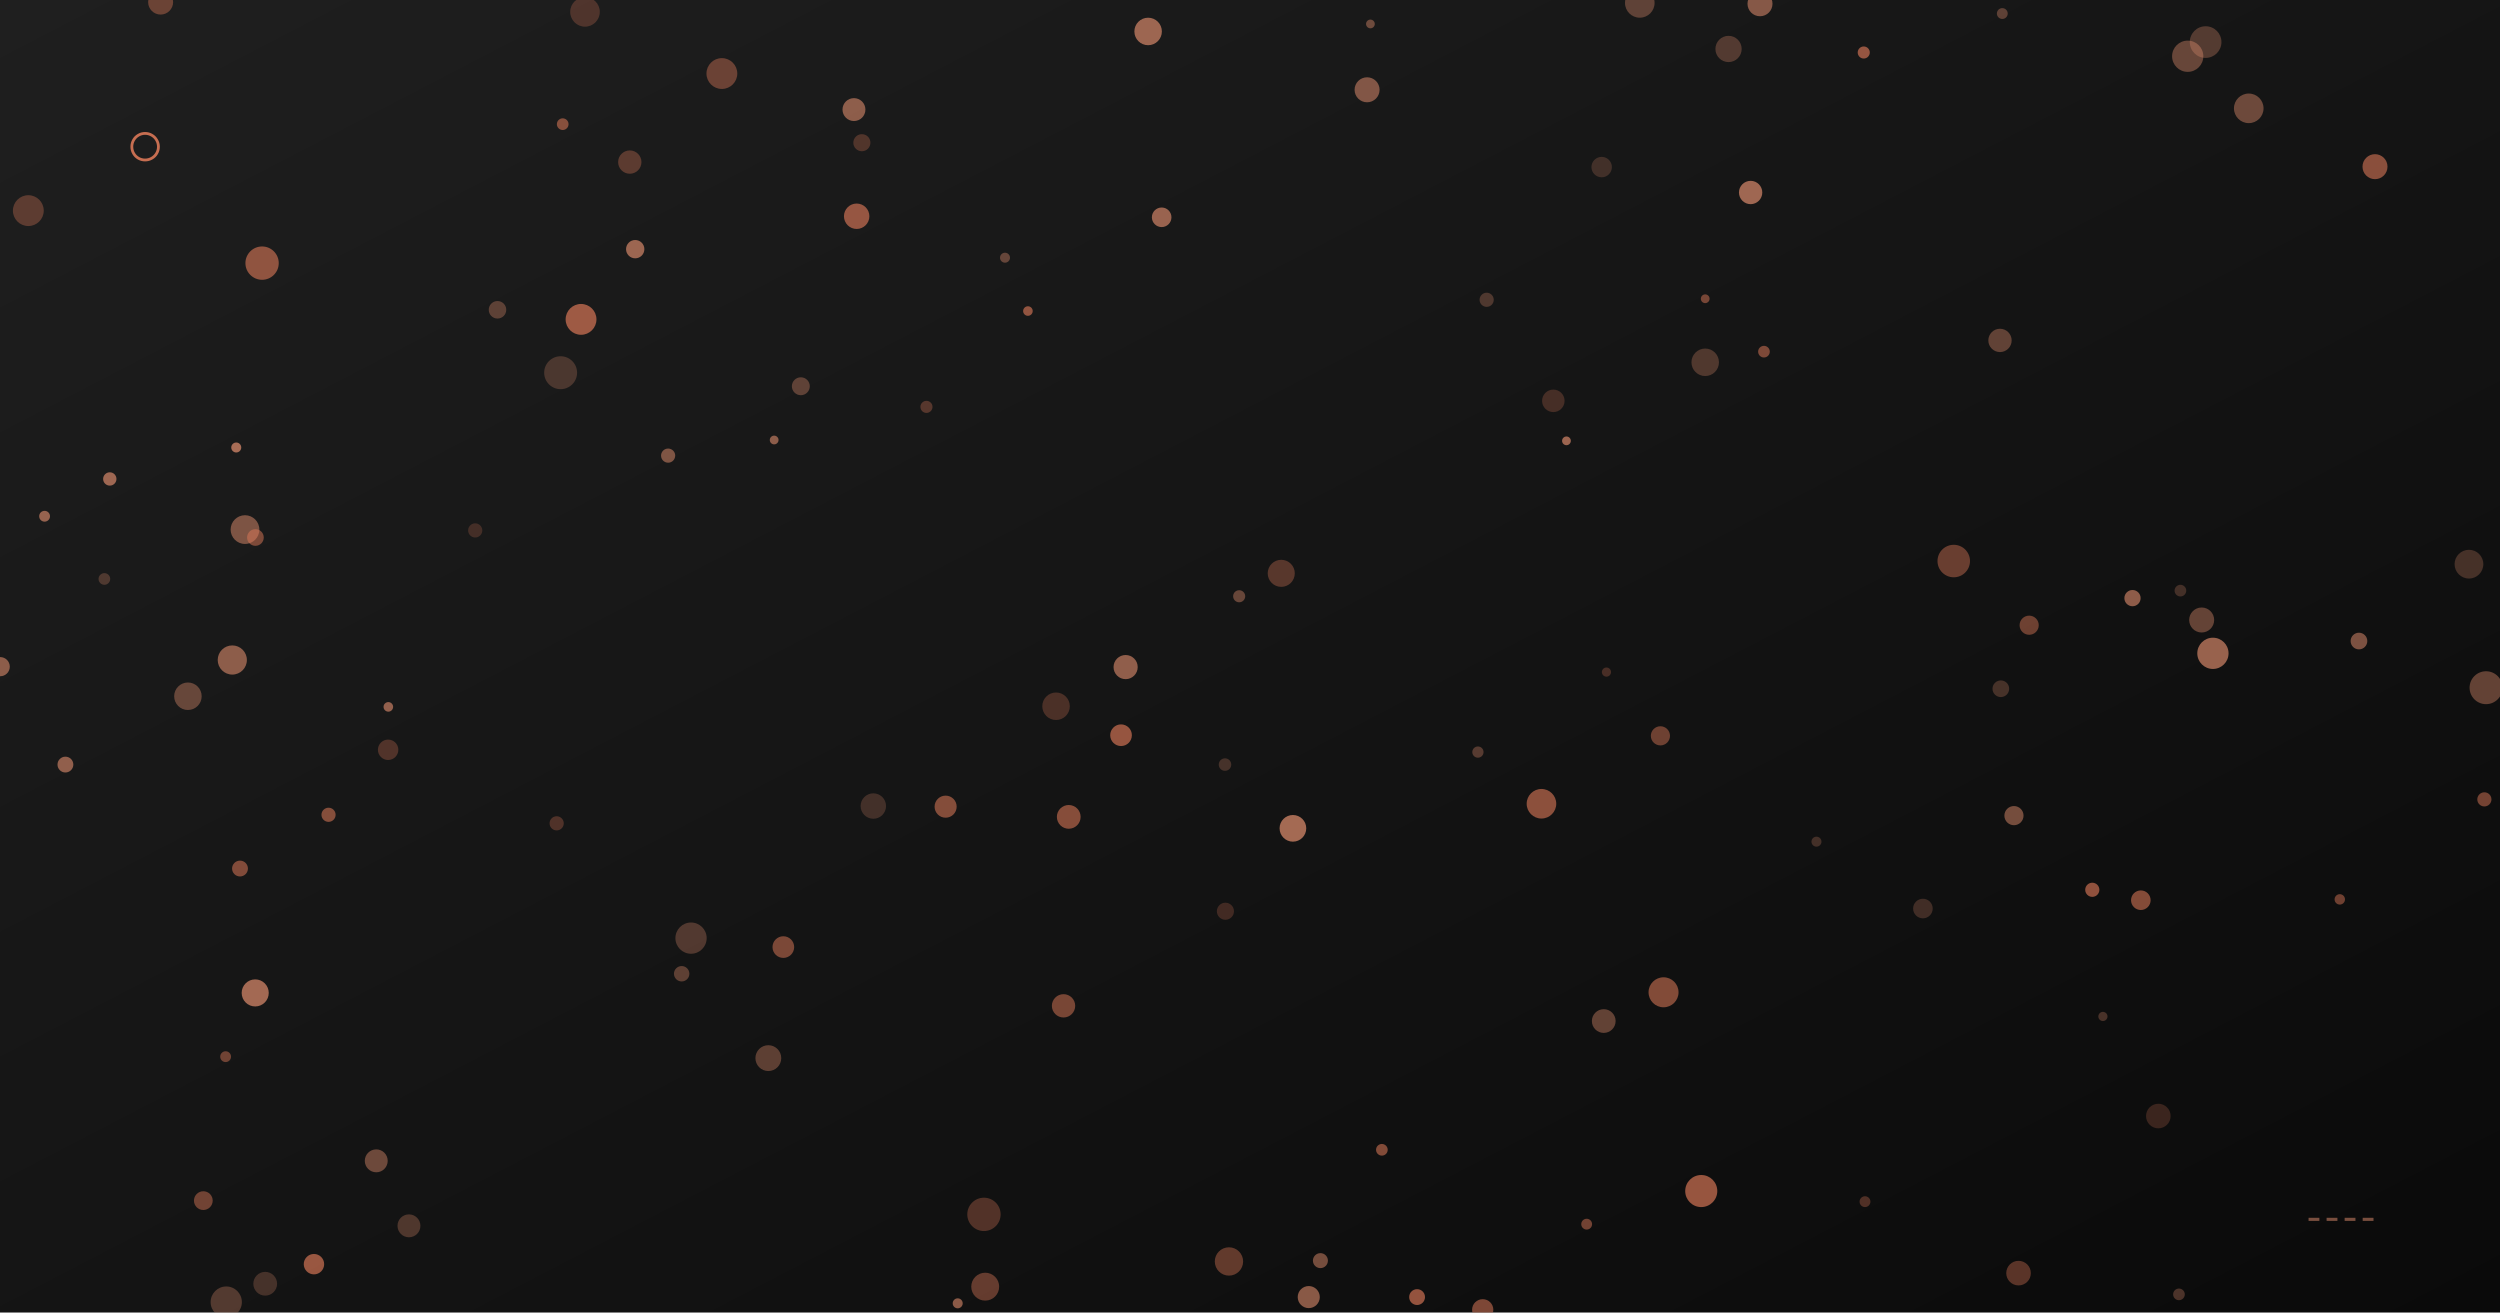
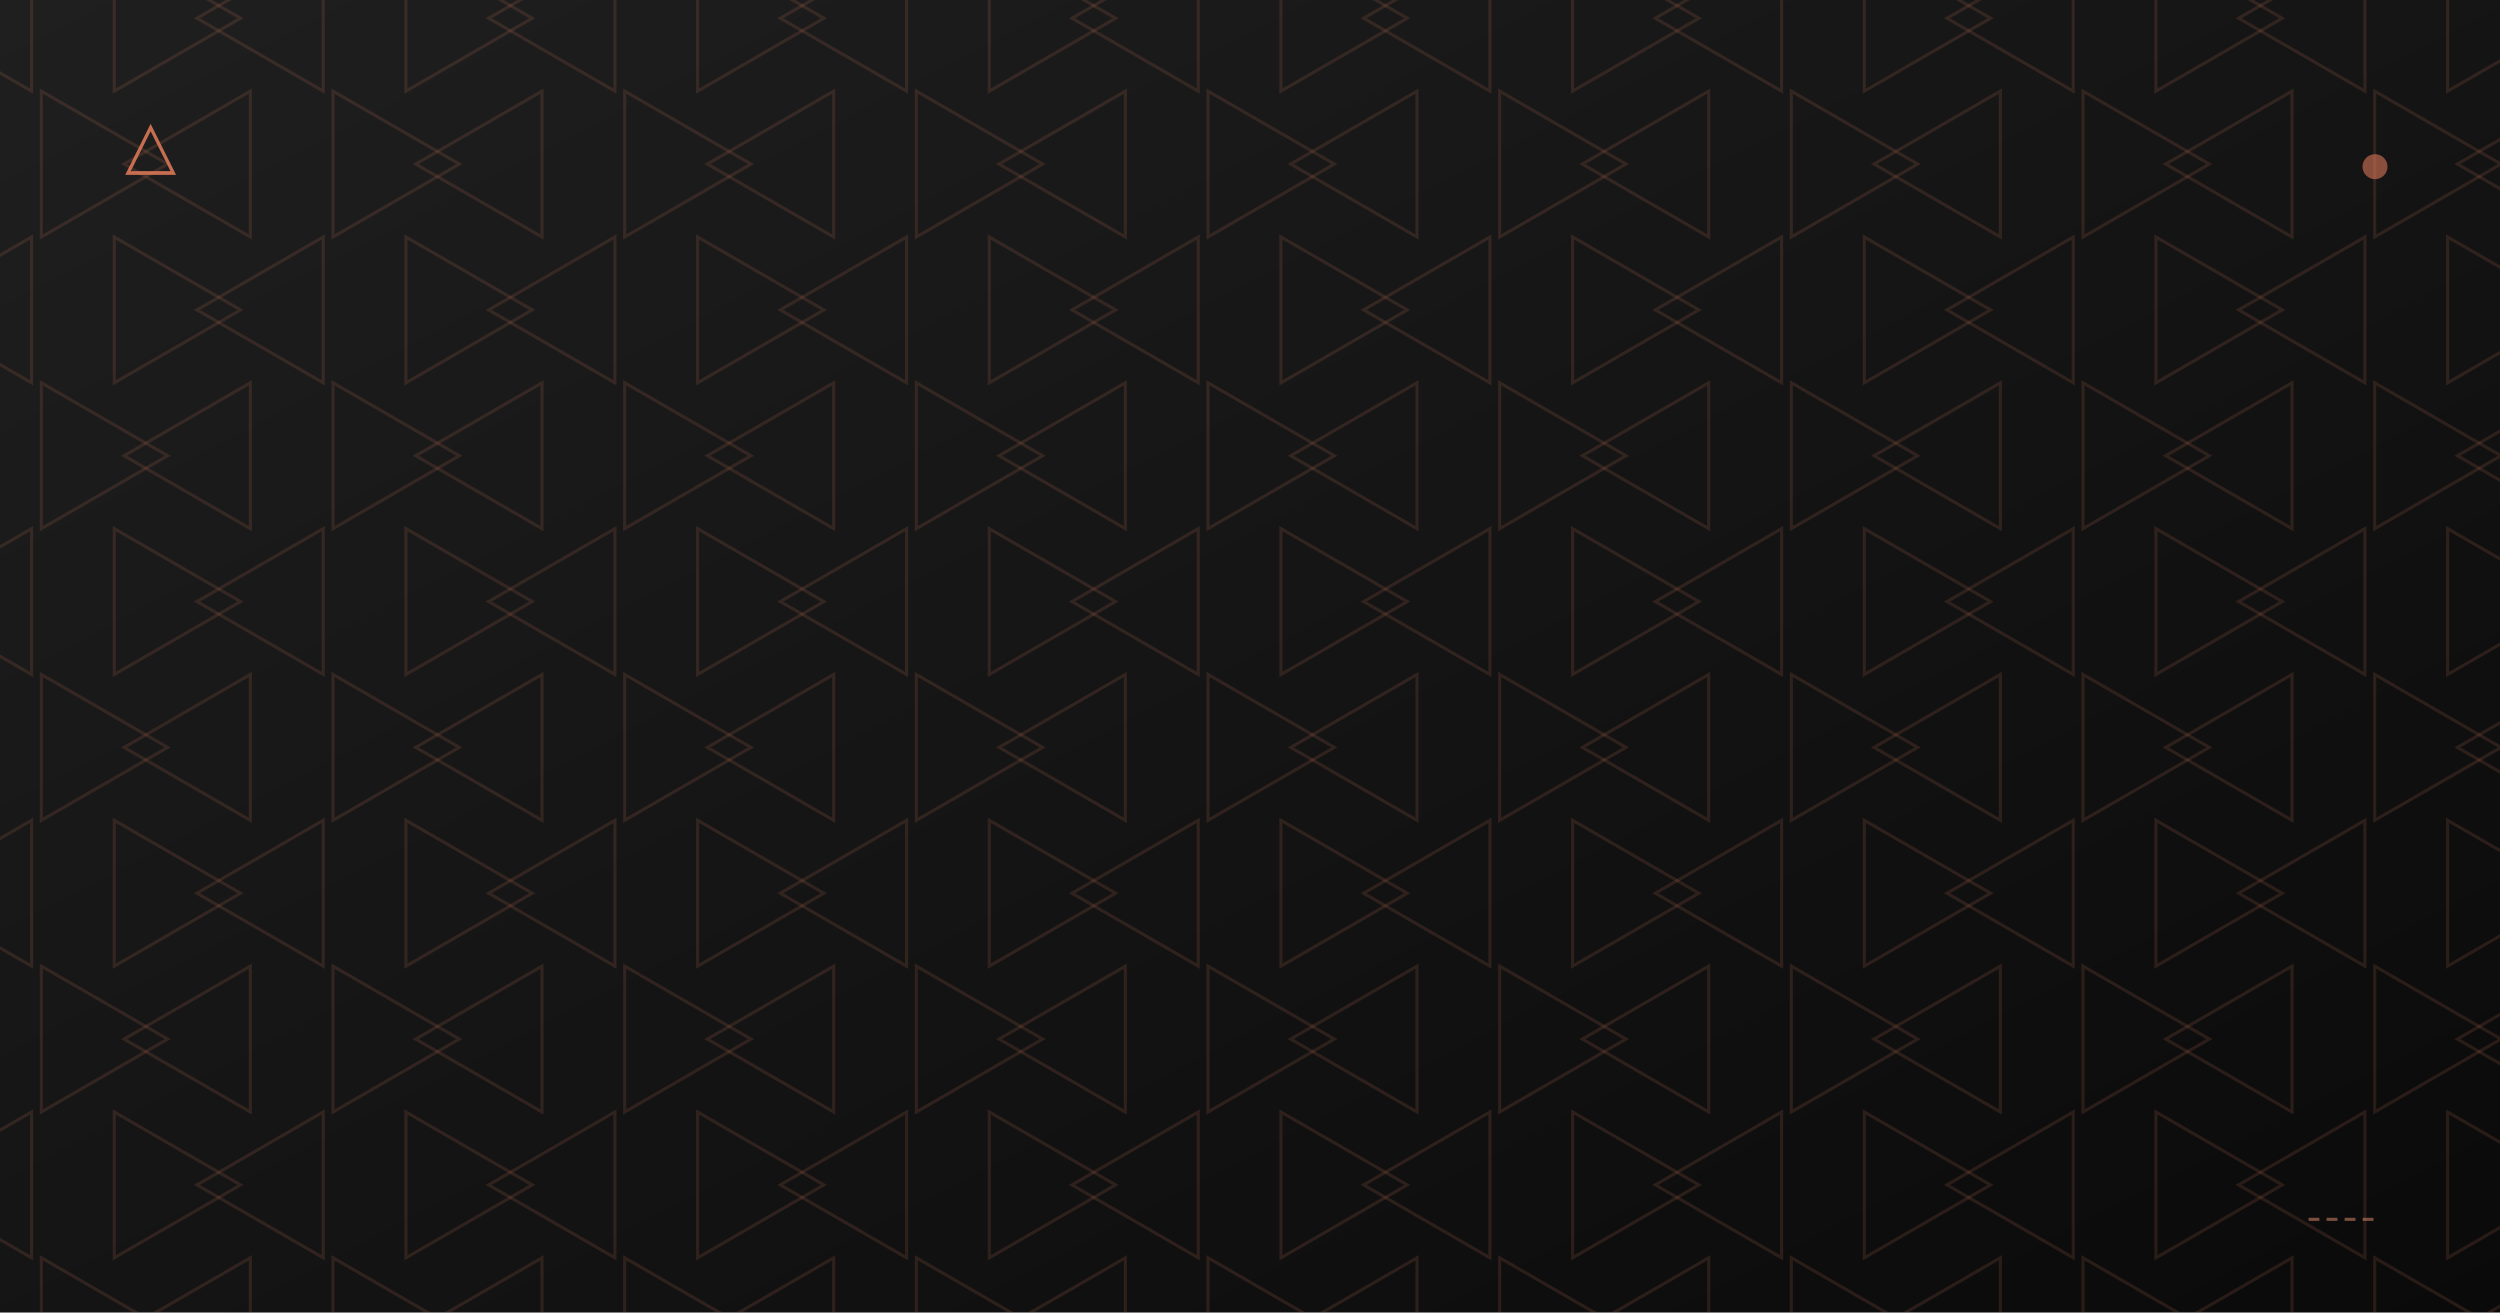
<svg xmlns="http://www.w3.org/2000/svg" viewBox="0 0 1200 630" width="1200" height="630" preserveAspectRatio="xMidYMid slice">
  <defs>
    <linearGradient id="bg-amber-6745249" x1="0%" y1="0%" x2="100%" y2="100%">
      <stop offset="0%" stop-color="#1F1F1F" />
      <stop offset="100%" stop-color="#0A0A0A" />
    </linearGradient>
  </defs>
  <rect width="1200" height="630" fill="url(#bg-amber-6745249)" />
-   <circle cx="1062.2" cy="313.6" r="7.5" fill="#E89271" opacity="0.63" />
-   <circle cx="506.9" cy="339.0" r="6.6" fill="#D97757" opacity="0.28" />
-   <circle cx="270.1" cy="59.6" r="2.8" fill="#D97757" opacity="0.57" />
-   <circle cx="125.8" cy="126.3" r="8.0" fill="#D97757" opacity="0.61" />
-   <circle cx="1185.1" cy="270.8" r="6.9" fill="#E89271" opacity="0.25" />
-   <circle cx="588.2" cy="437.4" r="4.1" fill="#D97757" opacity="0.24" />
-   <circle cx="304.9" cy="119.6" r="4.4" fill="#E89271" opacity="0.63" />
-   <circle cx="1050.1" cy="27.0" r="7.5" fill="#E89271" opacity="0.39" />
-   <circle cx="656.2" cy="43.1" r="6.0" fill="#E89271" opacity="0.51" />
-   <circle cx="1004.3" cy="427.1" r="3.4" fill="#D97757" opacity="0.64" />
-   <circle cx="1056.8" cy="297.6" r="6.0" fill="#E89271" opacity="0.39" />
-   <circle cx="302.3" cy="77.8" r="5.6" fill="#D97757" opacity="0.34" />
-   <circle cx="376.0" cy="454.6" r="5.2" fill="#D97757" opacity="0.52" />
-   <circle cx="768.8" cy="80.2" r="4.9" fill="#E89271" opacity="0.21" />
-   <circle cx="1123.1" cy="431.7" r="2.5" fill="#D97757" opacity="0.48" />
-   <circle cx="895.2" cy="576.8" r="2.6" fill="#D97757" opacity="0.33" />
-   <circle cx="633.8" cy="605.1" r="3.6" fill="#E89271" opacity="0.47" />
-   <circle cx="589.9" cy="605.5" r="6.8" fill="#D97757" opacity="0.41" />
-   <circle cx="97.6" cy="576.3" r="4.5" fill="#D97757" opacity="0.47" />
-   <circle cx="459.7" cy="625.6" r="2.4" fill="#E89271" opacity="0.57" />
-   <circle cx="150.7" cy="606.8" r="4.9" fill="#D97757" opacity="0.67" />
-   <circle cx="960.4" cy="330.6" r="4.0" fill="#E89271" opacity="0.25" />
-   <circle cx="1027.6" cy="432.1" r="4.7" fill="#D97757" opacity="0.58" />
-   <circle cx="968.9" cy="611.1" r="5.9" fill="#D97757" opacity="0.38" />
-   <circle cx="588.0" cy="367.0" r="3.0" fill="#E89271" opacity="0.24" />
-   <circle cx="1058.7" cy="20.2" r="7.6" fill="#E89271" opacity="0.30" />
-   <circle cx="798.5" cy="476.3" r="7.2" fill="#D97757" opacity="0.57" />
-   <circle cx="797.0" cy="353.2" r="4.6" fill="#D97757" opacity="0.46" />
-   <circle cx="117.6" cy="254.2" r="6.9" fill="#E89271" opacity="0.48" />
-   <circle cx="280.8" cy="5.7" r="7.1" fill="#D97757" opacity="0.27" />
-   <circle cx="787.1" cy="1.4" r="7.1" fill="#E89271" opacity="0.34" />
-   <circle cx="1079.4" cy="52.0" r="7.1" fill="#E89271" opacity="0.42" />
-   <circle cx="745.6" cy="192.4" r="5.4" fill="#D97757" opacity="0.25" />
-   <circle cx="923.0" cy="436.1" r="4.7" fill="#E89271" opacity="0.23" />
-   <circle cx="829.7" cy="23.5" r="6.3" fill="#E89271" opacity="0.29" />
-   <circle cx="1045.9" cy="621.3" r="2.8" fill="#E89271" opacity="0.29" />
-   <circle cx="384.4" cy="185.4" r="4.3" fill="#E89271" opacity="0.34" />
-   <circle cx="31.4" cy="367.0" r="3.8" fill="#E89271" opacity="0.58" />
-   <circle cx="1046.6" cy="283.5" r="2.8" fill="#E89271" opacity="0.24" />
-   <circle cx="493.4" cy="149.3" r="2.3" fill="#D97757" opacity="0.63" />
-   <circle cx="966.7" cy="391.5" r="4.6" fill="#E89271" opacity="0.47" />
-   <circle cx="739.9" cy="385.8" r="7.1" fill="#D97757" opacity="0.61" />
-   <circle cx="368.8" cy="507.9" r="6.2" fill="#E89271" opacity="0.35" />
-   <circle cx="267.2" cy="395.2" r="3.4" fill="#D97757" opacity="0.30" />
-   <circle cx="594.8" cy="286.2" r="2.9" fill="#E89271" opacity="0.39" />
-   <circle cx="513.0" cy="392.1" r="5.7" fill="#D97757" opacity="0.58" />
-   <circle cx="108.3" cy="507.2" r="2.6" fill="#D97757" opacity="0.46" />
-   <circle cx="320.7" cy="218.7" r="3.4" fill="#E89271" opacity="0.49" />
-   <circle cx="419.2" cy="386.9" r="6.1" fill="#E89271" opacity="0.22" />
-   <circle cx="413.7" cy="68.5" r="4.1" fill="#D97757" opacity="0.29" />
-   <circle cx="818.5" cy="143.4" r="2.1" fill="#D97757" opacity="0.50" />
-   <circle cx="21.4" cy="247.8" r="2.6" fill="#E89271" opacity="0.60" />
-   <circle cx="840.3" cy="92.4" r="5.6" fill="#E89271" opacity="0.65" />
-   <circle cx="615.0" cy="275.2" r="6.5" fill="#D97757" opacity="0.34" />
-   <circle cx="186.3" cy="359.9" r="4.9" fill="#D97757" opacity="0.30" />
-   <circle cx="871.9" cy="404.0" r="2.4" fill="#E89271" opacity="0.24" />
-   <circle cx="327.2" cy="467.4" r="3.7" fill="#E89271" opacity="0.35" />
-   <circle cx="472.9" cy="617.6" r="6.7" fill="#D97757" opacity="0.42" />
-   <circle cx="0.1" cy="320.0" r="4.6" fill="#E89271" opacity="0.56" />
-   <circle cx="115.2" cy="416.9" r="3.8" fill="#D97757" opacity="0.55" />
-   <circle cx="846.7" cy="168.8" r="2.8" fill="#D97757" opacity="0.53" />
-   <circle cx="180.6" cy="557.2" r="5.5" fill="#E89271" opacity="0.42" />
-   <circle cx="538.1" cy="352.9" r="5.2" fill="#D97757" opacity="0.66" />
-   <circle cx="1192.5" cy="383.7" r="3.4" fill="#D97757" opacity="0.50" />
-   <circle cx="196.3" cy="588.4" r="5.5" fill="#E89271" opacity="0.28" />
-   <circle cx="122.6" cy="258.0" r="4.0" fill="#D97757" opacity="0.52" />
-   <circle cx="620.6" cy="397.6" r="6.4" fill="#E89271" opacity="0.68" />
-   <circle cx="122.5" cy="476.6" r="6.5" fill="#E89271" opacity="0.67" />
-   <circle cx="1036.0" cy="535.7" r="5.9" fill="#D97757" opacity="0.23" />
-   <circle cx="346.5" cy="35.3" r="7.4" fill="#D97757" opacity="0.42" />
-   <circle cx="269.1" cy="178.9" r="7.9" fill="#E89271" opacity="0.24" />
-   <circle cx="771.1" cy="322.6" r="2.2" fill="#D97757" opacity="0.27" />
-   <circle cx="711.7" cy="628.7" r="5.1" fill="#D97757" opacity="0.55" />
-   <circle cx="472.3" cy="582.9" r="8.0" fill="#D97757" opacity="0.33" />
-   <circle cx="816.6" cy="571.7" r="7.7" fill="#D97757" opacity="0.67" />
-   <circle cx="680.2" cy="622.6" r="3.8" fill="#D97757" opacity="0.66" />
-   <circle cx="663.3" cy="551.9" r="2.8" fill="#D97757" opacity="0.57" />
-   <circle cx="657.8" cy="11.5" r="2.1" fill="#E89271" opacity="0.41" />
-   <circle cx="13.6" cy="101.1" r="7.4" fill="#D97757" opacity="0.34" />
-   <circle cx="1023.6" cy="287.1" r="3.9" fill="#E89271" opacity="0.58" />
-   <circle cx="113.4" cy="214.8" r="2.4" fill="#E89271" opacity="0.69" />
-   <circle cx="937.8" cy="269.3" r="7.8" fill="#D97757" opacity="0.44" />
-   <circle cx="371.6" cy="211.2" r="2.1" fill="#E89271" opacity="0.56" />
-   <circle cx="960.0" cy="163.4" r="5.6" fill="#E89271" opacity="0.36" />
-   <circle cx="228.1" cy="254.6" r="3.4" fill="#D97757" opacity="0.23" />
-   <circle cx="157.7" cy="391.1" r="3.4" fill="#D97757" opacity="0.57" />
-   <circle cx="90.2" cy="334.2" r="6.6" fill="#E89271" opacity="0.38" />
-   <circle cx="551.1" cy="15.1" r="6.6" fill="#E89271" opacity="0.64" />
-   <circle cx="844.8" cy="1.8" r="6.0" fill="#E89271" opacity="0.53" />
-   <circle cx="818.5" cy="173.9" r="6.6" fill="#E89271" opacity="0.28" />
-   <circle cx="1009.4" cy="487.9" r="2.2" fill="#E89271" opacity="0.27" />
-   <circle cx="713.6" cy="143.9" r="3.4" fill="#E89271" opacity="0.27" />
-   <circle cx="961.1" cy="6.5" r="2.6" fill="#E89271" opacity="0.34" />
-   <circle cx="52.7" cy="229.9" r="3.2" fill="#E89271" opacity="0.64" />
-   <circle cx="1132.3" cy="307.7" r="4.0" fill="#E89271" opacity="0.50" />
-   <circle cx="974.0" cy="300.1" r="4.6" fill="#D97757" opacity="0.46" />
-   <circle cx="77.1" cy="1.0" r="6.0" fill="#D97757" opacity="0.41" />
-   <circle cx="50.1" cy="277.9" r="2.8" fill="#E89271" opacity="0.26" />
-   <circle cx="761.6" cy="587.6" r="2.6" fill="#D97757" opacity="0.49" />
-   <circle cx="894.6" cy="25.2" r="2.9" fill="#D97757" opacity="0.65" />
-   <circle cx="186.4" cy="339.3" r="2.3" fill="#E89271" opacity="0.59" />
-   <circle cx="751.9" cy="211.6" r="2.1" fill="#E89271" opacity="0.64" />
-   <circle cx="1193.3" cy="330.1" r="7.9" fill="#E89271" opacity="0.39" />
-   <circle cx="540.3" cy="320.2" r="5.8" fill="#E89271" opacity="0.58" />
-   <circle cx="108.6" cy="625.0" r="7.5" fill="#E89271" opacity="0.30" />
-   <circle cx="331.7" cy="450.3" r="7.5" fill="#E89271" opacity="0.29" />
-   <circle cx="411.2" cy="103.8" r="6.1" fill="#D97757" opacity="0.65" />
-   <circle cx="453.9" cy="387.2" r="5.3" fill="#D97757" opacity="0.57" />
-   <circle cx="557.6" cy="104.3" r="4.7" fill="#E89271" opacity="0.62" />
-   <circle cx="482.4" cy="123.7" r="2.4" fill="#E89271" opacity="0.37" />
-   <circle cx="127.3" cy="616.2" r="5.7" fill="#E89271" opacity="0.24" />
-   <circle cx="709.4" cy="361.0" r="2.7" fill="#E89271" opacity="0.32" />
-   <circle cx="238.8" cy="148.7" r="4.2" fill="#E89271" opacity="0.33" />
-   <circle cx="628.2" cy="622.6" r="5.3" fill="#E89271" opacity="0.56" />
-   <circle cx="409.9" cy="52.6" r="5.5" fill="#E89271" opacity="0.56" />
-   <circle cx="111.5" cy="316.8" r="7.0" fill="#E89271" opacity="0.56" />
-   <circle cx="769.8" cy="490.1" r="5.7" fill="#E89271" opacity="0.38" />
-   <circle cx="278.9" cy="153.3" r="7.4" fill="#D97757" opacity="0.69" />
-   <circle cx="444.7" cy="195.3" r="2.9" fill="#D97757" opacity="0.33" />
-   <circle cx="510.5" cy="482.8" r="5.6" fill="#D97757" opacity="0.51" />
-   <text x="60" y="80" font-family="Georgia, 'Times New Roman', serif" font-size="32" fill="#D97757" opacity="0.9">○</text>
+   <polygon points="-70,-30.31 -105,30.31 -35,30.31" fill="none" stroke="#D97757" stroke-width="1.5" opacity="0.15" transform="rotate(-30 -70 0)" />
+   <polygon points="0,-30.31 -35,30.31 35,30.31" fill="none" stroke="#D97757" stroke-width="1.5" opacity="0.15" transform="rotate(30 0 0)" />
+   <polygon points="70,-30.31 35,30.31 105,30.31" fill="none" stroke="#D97757" stroke-width="1.5" opacity="0.15" transform="rotate(-30 70 0)" />
+   <polygon points="140,-30.31 105,30.31 175,30.31" fill="none" stroke="#D97757" stroke-width="1.5" opacity="0.15" transform="rotate(30 140 0)" />
+   <polygon points="210,-30.31 175,30.31 245,30.31" fill="none" stroke="#D97757" stroke-width="1.5" opacity="0.15" transform="rotate(-30 210 0)" />
+   <polygon points="280,-30.31 245,30.31 315,30.31" fill="none" stroke="#D97757" stroke-width="1.5" opacity="0.15" transform="rotate(30 280 0)" />
+   <polygon points="350,-30.31 315,30.31 385,30.31" fill="none" stroke="#D97757" stroke-width="1.5" opacity="0.15" transform="rotate(-30 350 0)" />
+   <polygon points="420,-30.31 385,30.31 455,30.31" fill="none" stroke="#D97757" stroke-width="1.5" opacity="0.15" transform="rotate(30 420 0)" />
+   <polygon points="490,-30.31 455,30.31 525,30.31" fill="none" stroke="#D97757" stroke-width="1.5" opacity="0.15" transform="rotate(-30 490 0)" />
+   <polygon points="560,-30.31 525,30.31 595,30.31" fill="none" stroke="#D97757" stroke-width="1.5" opacity="0.15" transform="rotate(30 560 0)" />
+   <polygon points="630,-30.31 595,30.31 665,30.31" fill="none" stroke="#D97757" stroke-width="1.5" opacity="0.15" transform="rotate(-30 630 0)" />
+   <polygon points="700,-30.31 665,30.31 735,30.31" fill="none" stroke="#D97757" stroke-width="1.5" opacity="0.15" transform="rotate(30 700 0)" />
+   <polygon points="770,-30.31 735,30.31 805,30.31" fill="none" stroke="#D97757" stroke-width="1.5" opacity="0.15" transform="rotate(-30 770 0)" />
+   <polygon points="840,-30.31 805,30.31 875,30.31" fill="none" stroke="#D97757" stroke-width="1.5" opacity="0.15" transform="rotate(30 840 0)" />
+   <polygon points="910,-30.31 875,30.31 945,30.31" fill="none" stroke="#D97757" stroke-width="1.5" opacity="0.15" transform="rotate(-30 910 0)" />
+   <polygon points="980,-30.31 945,30.31 1015,30.31" fill="none" stroke="#D97757" stroke-width="1.5" opacity="0.15" transform="rotate(30 980 0)" />
+   <polygon points="1050,-30.31 1015,30.31 1085,30.31" fill="none" stroke="#D97757" stroke-width="1.5" opacity="0.15" transform="rotate(-30 1050 0)" />
+   <polygon points="1120,-30.31 1085,30.31 1155,30.31" fill="none" stroke="#D97757" stroke-width="1.5" opacity="0.15" transform="rotate(30 1120 0)" />
+   <polygon points="1190,-30.31 1155,30.31 1225,30.31" fill="none" stroke="#D97757" stroke-width="1.5" opacity="0.15" transform="rotate(-30 1190 0)" />
+   <polygon points="1260,-30.31 1225,30.31 1295,30.31" fill="none" stroke="#D97757" stroke-width="1.5" opacity="0.15" transform="rotate(30 1260 0)" />
+   <polygon points="-35,39.69 -70,100.31 0,100.31" fill="none" stroke="#D97757" stroke-width="1.5" opacity="0.15" transform="rotate(30 -35 70)" />
+   <polygon points="35,39.69 0,100.31 70,100.31" fill="none" stroke="#D97757" stroke-width="1.5" opacity="0.15" transform="rotate(-30 35 70)" />
+   <polygon points="105,39.69 70,100.31 140,100.31" fill="none" stroke="#D97757" stroke-width="1.5" opacity="0.15" transform="rotate(30 105 70)" />
+   <polygon points="175,39.69 140,100.31 210,100.31" fill="none" stroke="#D97757" stroke-width="1.5" opacity="0.15" transform="rotate(-30 175 70)" />
+   <polygon points="245,39.69 210,100.31 280,100.31" fill="none" stroke="#D97757" stroke-width="1.5" opacity="0.15" transform="rotate(30 245 70)" />
+   <polygon points="315,39.69 280,100.31 350,100.31" fill="none" stroke="#D97757" stroke-width="1.5" opacity="0.15" transform="rotate(-30 315 70)" />
+   <polygon points="385,39.69 350,100.31 420,100.31" fill="none" stroke="#D97757" stroke-width="1.5" opacity="0.15" transform="rotate(30 385 70)" />
+   <polygon points="455,39.69 420,100.31 490,100.31" fill="none" stroke="#D97757" stroke-width="1.5" opacity="0.15" transform="rotate(-30 455 70)" />
+   <polygon points="525,39.69 490,100.31 560,100.31" fill="none" stroke="#D97757" stroke-width="1.5" opacity="0.15" transform="rotate(30 525 70)" />
+   <polygon points="595,39.69 560,100.31 630,100.31" fill="none" stroke="#D97757" stroke-width="1.5" opacity="0.15" transform="rotate(-30 595 70)" />
+   <polygon points="665,39.69 630,100.31 700,100.31" fill="none" stroke="#D97757" stroke-width="1.5" opacity="0.15" transform="rotate(30 665 70)" />
+   <polygon points="735,39.69 700,100.31 770,100.31" fill="none" stroke="#D97757" stroke-width="1.5" opacity="0.15" transform="rotate(-30 735 70)" />
+   <polygon points="805,39.69 770,100.31 840,100.31" fill="none" stroke="#D97757" stroke-width="1.5" opacity="0.15" transform="rotate(30 805 70)" />
+   <polygon points="875,39.69 840,100.31 910,100.31" fill="none" stroke="#D97757" stroke-width="1.5" opacity="0.15" transform="rotate(-30 875 70)" />
+   <polygon points="945,39.69 910,100.31 980,100.31" fill="none" stroke="#D97757" stroke-width="1.5" opacity="0.15" transform="rotate(30 945 70)" />
+   <polygon points="1015,39.69 980,100.31 1050,100.31" fill="none" stroke="#D97757" stroke-width="1.5" opacity="0.15" transform="rotate(-30 1015 70)" />
+   <polygon points="1085,39.69 1050,100.31 1120,100.31" fill="none" stroke="#D97757" stroke-width="1.5" opacity="0.15" transform="rotate(30 1085 70)" />
+   <polygon points="1155,39.69 1120,100.31 1190,100.31" fill="none" stroke="#D97757" stroke-width="1.5" opacity="0.15" transform="rotate(-30 1155 70)" />
+   <polygon points="1225,39.69 1190,100.31 1260,100.31" fill="none" stroke="#D97757" stroke-width="1.5" opacity="0.15" transform="rotate(30 1225 70)" />
+   <polygon points="1295,39.69 1260,100.31 1330,100.31" fill="none" stroke="#D97757" stroke-width="1.5" opacity="0.15" transform="rotate(-30 1295 70)" />
+   <polygon points="-70,109.69 -105,170.31 -35,170.31" fill="none" stroke="#D97757" stroke-width="1.5" opacity="0.15" transform="rotate(-30 -70 140)" />
+   <polygon points="0,109.69 -35,170.31 35,170.31" fill="none" stroke="#D97757" stroke-width="1.5" opacity="0.15" transform="rotate(30 0 140)" />
+   <polygon points="70,109.69 35,170.31 105,170.31" fill="none" stroke="#D97757" stroke-width="1.5" opacity="0.15" transform="rotate(-30 70 140)" />
+   <polygon points="140,109.69 105,170.31 175,170.31" fill="none" stroke="#D97757" stroke-width="1.5" opacity="0.15" transform="rotate(30 140 140)" />
+   <polygon points="210,109.69 175,170.31 245,170.31" fill="none" stroke="#D97757" stroke-width="1.5" opacity="0.15" transform="rotate(-30 210 140)" />
+   <polygon points="280,109.69 245,170.31 315,170.31" fill="none" stroke="#D97757" stroke-width="1.5" opacity="0.15" transform="rotate(30 280 140)" />
+   <polygon points="350,109.69 315,170.31 385,170.31" fill="none" stroke="#D97757" stroke-width="1.5" opacity="0.15" transform="rotate(-30 350 140)" />
+   <polygon points="420,109.69 385,170.31 455,170.31" fill="none" stroke="#D97757" stroke-width="1.5" opacity="0.15" transform="rotate(30 420 140)" />
+   <polygon points="490,109.69 455,170.31 525,170.31" fill="none" stroke="#D97757" stroke-width="1.5" opacity="0.15" transform="rotate(-30 490 140)" />
+   <polygon points="560,109.69 525,170.31 595,170.31" fill="none" stroke="#D97757" stroke-width="1.5" opacity="0.15" transform="rotate(30 560 140)" />
+   <polygon points="630,109.69 595,170.31 665,170.31" fill="none" stroke="#D97757" stroke-width="1.5" opacity="0.15" transform="rotate(-30 630 140)" />
+   <polygon points="700,109.69 665,170.31 735,170.31" fill="none" stroke="#D97757" stroke-width="1.5" opacity="0.15" transform="rotate(30 700 140)" />
+   <polygon points="770,109.69 735,170.31 805,170.31" fill="none" stroke="#D97757" stroke-width="1.5" opacity="0.15" transform="rotate(-30 770 140)" />
+   <polygon points="840,109.69 805,170.31 875,170.31" fill="none" stroke="#D97757" stroke-width="1.5" opacity="0.15" transform="rotate(30 840 140)" />
+   <polygon points="910,109.69 875,170.31 945,170.31" fill="none" stroke="#D97757" stroke-width="1.5" opacity="0.15" transform="rotate(-30 910 140)" />
+   <polygon points="980,109.69 945,170.31 1015,170.31" fill="none" stroke="#D97757" stroke-width="1.5" opacity="0.15" transform="rotate(30 980 140)" />
+   <polygon points="1050,109.69 1015,170.31 1085,170.31" fill="none" stroke="#D97757" stroke-width="1.5" opacity="0.15" transform="rotate(-30 1050 140)" />
+   <polygon points="1120,109.69 1085,170.31 1155,170.31" fill="none" stroke="#D97757" stroke-width="1.5" opacity="0.15" transform="rotate(30 1120 140)" />
+   <polygon points="1190,109.69 1155,170.31 1225,170.31" fill="none" stroke="#D97757" stroke-width="1.5" opacity="0.15" transform="rotate(-30 1190 140)" />
+   <polygon points="1260,109.69 1225,170.31 1295,170.31" fill="none" stroke="#D97757" stroke-width="1.5" opacity="0.15" transform="rotate(30 1260 140)" />
+   <polygon points="-35,179.69 -70,240.31 0,240.31" fill="none" stroke="#D97757" stroke-width="1.5" opacity="0.15" transform="rotate(30 -35 210)" />
+   <polygon points="35,179.69 0,240.31 70,240.31" fill="none" stroke="#D97757" stroke-width="1.5" opacity="0.15" transform="rotate(-30 35 210)" />
+   <polygon points="105,179.69 70,240.31 140,240.31" fill="none" stroke="#D97757" stroke-width="1.5" opacity="0.15" transform="rotate(30 105 210)" />
+   <polygon points="175,179.69 140,240.31 210,240.31" fill="none" stroke="#D97757" stroke-width="1.5" opacity="0.15" transform="rotate(-30 175 210)" />
+   <polygon points="245,179.69 210,240.31 280,240.31" fill="none" stroke="#D97757" stroke-width="1.5" opacity="0.15" transform="rotate(30 245 210)" />
+   <polygon points="315,179.69 280,240.31 350,240.31" fill="none" stroke="#D97757" stroke-width="1.5" opacity="0.15" transform="rotate(-30 315 210)" />
+   <polygon points="385,179.69 350,240.31 420,240.31" fill="none" stroke="#D97757" stroke-width="1.5" opacity="0.15" transform="rotate(30 385 210)" />
+   <polygon points="455,179.69 420,240.31 490,240.31" fill="none" stroke="#D97757" stroke-width="1.5" opacity="0.15" transform="rotate(-30 455 210)" />
+   <polygon points="525,179.69 490,240.31 560,240.31" fill="none" stroke="#D97757" stroke-width="1.5" opacity="0.15" transform="rotate(30 525 210)" />
+   <polygon points="595,179.69 560,240.31 630,240.31" fill="none" stroke="#D97757" stroke-width="1.5" opacity="0.15" transform="rotate(-30 595 210)" />
+   <polygon points="665,179.69 630,240.31 700,240.31" fill="none" stroke="#D97757" stroke-width="1.5" opacity="0.15" transform="rotate(30 665 210)" />
+   <polygon points="735,179.69 700,240.31 770,240.31" fill="none" stroke="#D97757" stroke-width="1.5" opacity="0.15" transform="rotate(-30 735 210)" />
+   <polygon points="805,179.69 770,240.31 840,240.31" fill="none" stroke="#D97757" stroke-width="1.5" opacity="0.15" transform="rotate(30 805 210)" />
+   <polygon points="875,179.69 840,240.31 910,240.31" fill="none" stroke="#D97757" stroke-width="1.5" opacity="0.15" transform="rotate(-30 875 210)" />
+   <polygon points="945,179.69 910,240.31 980,240.31" fill="none" stroke="#D97757" stroke-width="1.5" opacity="0.15" transform="rotate(30 945 210)" />
+   <polygon points="1015,179.69 980,240.31 1050,240.31" fill="none" stroke="#D97757" stroke-width="1.5" opacity="0.15" transform="rotate(-30 1015 210)" />
+   <polygon points="1085,179.69 1050,240.31 1120,240.31" fill="none" stroke="#D97757" stroke-width="1.5" opacity="0.15" transform="rotate(30 1085 210)" />
+   <polygon points="1155,179.69 1120,240.31 1190,240.31" fill="none" stroke="#D97757" stroke-width="1.5" opacity="0.15" transform="rotate(-30 1155 210)" />
+   <polygon points="1225,179.69 1190,240.31 1260,240.31" fill="none" stroke="#D97757" stroke-width="1.5" opacity="0.15" transform="rotate(30 1225 210)" />
+   <polygon points="1295,179.69 1260,240.31 1330,240.31" fill="none" stroke="#D97757" stroke-width="1.5" opacity="0.15" transform="rotate(-30 1295 210)" />
+   <polygon points="-70,249.69 -105,310.31 -35,310.31" fill="none" stroke="#D97757" stroke-width="1.5" opacity="0.15" transform="rotate(-30 -70 280)" />
+   <polygon points="0,249.69 -35,310.31 35,310.31" fill="none" stroke="#D97757" stroke-width="1.5" opacity="0.15" transform="rotate(30 0 280)" />
+   <polygon points="70,249.69 35,310.31 105,310.31" fill="none" stroke="#D97757" stroke-width="1.5" opacity="0.15" transform="rotate(-30 70 280)" />
+   <polygon points="140,249.69 105,310.31 175,310.31" fill="none" stroke="#D97757" stroke-width="1.5" opacity="0.15" transform="rotate(30 140 280)" />
+   <polygon points="210,249.69 175,310.31 245,310.31" fill="none" stroke="#D97757" stroke-width="1.5" opacity="0.15" transform="rotate(-30 210 280)" />
+   <polygon points="280,249.69 245,310.31 315,310.31" fill="none" stroke="#D97757" stroke-width="1.5" opacity="0.15" transform="rotate(30 280 280)" />
+   <polygon points="350,249.69 315,310.31 385,310.31" fill="none" stroke="#D97757" stroke-width="1.5" opacity="0.15" transform="rotate(-30 350 280)" />
+   <polygon points="420,249.69 385,310.31 455,310.31" fill="none" stroke="#D97757" stroke-width="1.5" opacity="0.15" transform="rotate(30 420 280)" />
+   <polygon points="490,249.69 455,310.31 525,310.31" fill="none" stroke="#D97757" stroke-width="1.5" opacity="0.15" transform="rotate(-30 490 280)" />
+   <polygon points="560,249.69 525,310.31 595,310.31" fill="none" stroke="#D97757" stroke-width="1.5" opacity="0.15" transform="rotate(30 560 280)" />
+   <polygon points="630,249.69 595,310.31 665,310.31" fill="none" stroke="#D97757" stroke-width="1.5" opacity="0.15" transform="rotate(-30 630 280)" />
+   <polygon points="700,249.69 665,310.31 735,310.31" fill="none" stroke="#D97757" stroke-width="1.5" opacity="0.15" transform="rotate(30 700 280)" />
+   <polygon points="770,249.69 735,310.31 805,310.31" fill="none" stroke="#D97757" stroke-width="1.5" opacity="0.15" transform="rotate(-30 770 280)" />
+   <polygon points="840,249.69 805,310.31 875,310.31" fill="none" stroke="#D97757" stroke-width="1.5" opacity="0.15" transform="rotate(30 840 280)" />
+   <polygon points="910,249.69 875,310.31 945,310.31" fill="none" stroke="#D97757" stroke-width="1.5" opacity="0.15" transform="rotate(-30 910 280)" />
+   <polygon points="980,249.69 945,310.31 1015,310.31" fill="none" stroke="#D97757" stroke-width="1.5" opacity="0.15" transform="rotate(30 980 280)" />
+   <polygon points="1050,249.69 1015,310.31 1085,310.31" fill="none" stroke="#D97757" stroke-width="1.5" opacity="0.15" transform="rotate(-30 1050 280)" />
+   <polygon points="1120,249.69 1085,310.31 1155,310.31" fill="none" stroke="#D97757" stroke-width="1.5" opacity="0.15" transform="rotate(30 1120 280)" />
+   <polygon points="1190,249.69 1155,310.31 1225,310.31" fill="none" stroke="#D97757" stroke-width="1.5" opacity="0.15" transform="rotate(-30 1190 280)" />
+   <polygon points="1260,249.69 1225,310.31 1295,310.31" fill="none" stroke="#D97757" stroke-width="1.5" opacity="0.15" transform="rotate(30 1260 280)" />
+   <polygon points="-35,319.69 -70,380.31 0,380.31" fill="none" stroke="#D97757" stroke-width="1.5" opacity="0.15" transform="rotate(30 -35 350)" />
+   <polygon points="35,319.69 0,380.31 70,380.31" fill="none" stroke="#D97757" stroke-width="1.5" opacity="0.15" transform="rotate(-30 35 350)" />
+   <polygon points="105,319.69 70,380.31 140,380.31" fill="none" stroke="#D97757" stroke-width="1.5" opacity="0.15" transform="rotate(30 105 350)" />
+   <polygon points="175,319.69 140,380.31 210,380.31" fill="none" stroke="#D97757" stroke-width="1.5" opacity="0.15" transform="rotate(-30 175 350)" />
+   <polygon points="245,319.69 210,380.31 280,380.31" fill="none" stroke="#D97757" stroke-width="1.5" opacity="0.15" transform="rotate(30 245 350)" />
+   <polygon points="315,319.69 280,380.31 350,380.31" fill="none" stroke="#D97757" stroke-width="1.5" opacity="0.15" transform="rotate(-30 315 350)" />
+   <polygon points="385,319.69 350,380.31 420,380.31" fill="none" stroke="#D97757" stroke-width="1.5" opacity="0.15" transform="rotate(30 385 350)" />
+   <polygon points="455,319.69 420,380.31 490,380.31" fill="none" stroke="#D97757" stroke-width="1.5" opacity="0.15" transform="rotate(-30 455 350)" />
+   <polygon points="525,319.69 490,380.31 560,380.31" fill="none" stroke="#D97757" stroke-width="1.5" opacity="0.15" transform="rotate(30 525 350)" />
+   <polygon points="595,319.69 560,380.31 630,380.31" fill="none" stroke="#D97757" stroke-width="1.5" opacity="0.15" transform="rotate(-30 595 350)" />
+   <polygon points="665,319.69 630,380.31 700,380.31" fill="none" stroke="#D97757" stroke-width="1.5" opacity="0.15" transform="rotate(30 665 350)" />
+   <polygon points="735,319.69 700,380.31 770,380.31" fill="none" stroke="#D97757" stroke-width="1.5" opacity="0.15" transform="rotate(-30 735 350)" />
+   <polygon points="805,319.69 770,380.31 840,380.31" fill="none" stroke="#D97757" stroke-width="1.5" opacity="0.15" transform="rotate(30 805 350)" />
+   <polygon points="875,319.69 840,380.31 910,380.31" fill="none" stroke="#D97757" stroke-width="1.5" opacity="0.15" transform="rotate(-30 875 350)" />
+   <polygon points="945,319.69 910,380.31 980,380.31" fill="none" stroke="#D97757" stroke-width="1.5" opacity="0.15" transform="rotate(30 945 350)" />
+   <polygon points="1015,319.69 980,380.31 1050,380.31" fill="none" stroke="#D97757" stroke-width="1.5" opacity="0.15" transform="rotate(-30 1015 350)" />
+   <polygon points="1085,319.69 1050,380.31 1120,380.31" fill="none" stroke="#D97757" stroke-width="1.5" opacity="0.15" transform="rotate(30 1085 350)" />
+   <polygon points="1155,319.69 1120,380.31 1190,380.31" fill="none" stroke="#D97757" stroke-width="1.5" opacity="0.15" transform="rotate(-30 1155 350)" />
+   <polygon points="1225,319.69 1190,380.31 1260,380.31" fill="none" stroke="#D97757" stroke-width="1.5" opacity="0.15" transform="rotate(30 1225 350)" />
+   <polygon points="1295,319.69 1260,380.31 1330,380.31" fill="none" stroke="#D97757" stroke-width="1.5" opacity="0.15" transform="rotate(-30 1295 350)" />
+   <polygon points="-70,389.69 -105,450.31 -35,450.31" fill="none" stroke="#D97757" stroke-width="1.5" opacity="0.15" transform="rotate(-30 -70 420)" />
+   <polygon points="0,389.69 -35,450.31 35,450.31" fill="none" stroke="#D97757" stroke-width="1.5" opacity="0.15" transform="rotate(30 0 420)" />
+   <polygon points="70,389.69 35,450.31 105,450.31" fill="none" stroke="#D97757" stroke-width="1.5" opacity="0.15" transform="rotate(-30 70 420)" />
+   <polygon points="140,389.69 105,450.31 175,450.31" fill="none" stroke="#D97757" stroke-width="1.5" opacity="0.15" transform="rotate(30 140 420)" />
+   <polygon points="210,389.69 175,450.31 245,450.31" fill="none" stroke="#D97757" stroke-width="1.5" opacity="0.15" transform="rotate(-30 210 420)" />
+   <polygon points="280,389.69 245,450.31 315,450.31" fill="none" stroke="#D97757" stroke-width="1.5" opacity="0.15" transform="rotate(30 280 420)" />
+   <polygon points="350,389.69 315,450.31 385,450.31" fill="none" stroke="#D97757" stroke-width="1.5" opacity="0.15" transform="rotate(-30 350 420)" />
+   <polygon points="420,389.69 385,450.31 455,450.31" fill="none" stroke="#D97757" stroke-width="1.5" opacity="0.15" transform="rotate(30 420 420)" />
+   <polygon points="490,389.69 455,450.31 525,450.31" fill="none" stroke="#D97757" stroke-width="1.5" opacity="0.15" transform="rotate(-30 490 420)" />
+   <polygon points="560,389.69 525,450.31 595,450.31" fill="none" stroke="#D97757" stroke-width="1.5" opacity="0.15" transform="rotate(30 560 420)" />
+   <polygon points="630,389.69 595,450.31 665,450.31" fill="none" stroke="#D97757" stroke-width="1.5" opacity="0.15" transform="rotate(-30 630 420)" />
+   <polygon points="700,389.69 665,450.31 735,450.31" fill="none" stroke="#D97757" stroke-width="1.5" opacity="0.15" transform="rotate(30 700 420)" />
+   <polygon points="770,389.69 735,450.31 805,450.31" fill="none" stroke="#D97757" stroke-width="1.5" opacity="0.15" transform="rotate(-30 770 420)" />
+   <polygon points="840,389.69 805,450.31 875,450.31" fill="none" stroke="#D97757" stroke-width="1.5" opacity="0.15" transform="rotate(30 840 420)" />
+   <polygon points="910,389.69 875,450.31 945,450.31" fill="none" stroke="#D97757" stroke-width="1.5" opacity="0.15" transform="rotate(-30 910 420)" />
+   <polygon points="980,389.69 945,450.31 1015,450.31" fill="none" stroke="#D97757" stroke-width="1.5" opacity="0.15" transform="rotate(30 980 420)" />
+   <polygon points="1050,389.69 1015,450.31 1085,450.31" fill="none" stroke="#D97757" stroke-width="1.5" opacity="0.15" transform="rotate(-30 1050 420)" />
+   <polygon points="1120,389.69 1085,450.31 1155,450.31" fill="none" stroke="#D97757" stroke-width="1.5" opacity="0.15" transform="rotate(30 1120 420)" />
+   <polygon points="1190,389.69 1155,450.31 1225,450.31" fill="none" stroke="#D97757" stroke-width="1.5" opacity="0.15" transform="rotate(-30 1190 420)" />
+   <polygon points="1260,389.69 1225,450.31 1295,450.31" fill="none" stroke="#D97757" stroke-width="1.5" opacity="0.15" transform="rotate(30 1260 420)" />
+   <polygon points="-35,459.69 -70,520.31 0,520.31" fill="none" stroke="#D97757" stroke-width="1.5" opacity="0.15" transform="rotate(30 -35 490)" />
+   <polygon points="35,459.69 0,520.31 70,520.31" fill="none" stroke="#D97757" stroke-width="1.5" opacity="0.15" transform="rotate(-30 35 490)" />
+   <polygon points="105,459.69 70,520.31 140,520.31" fill="none" stroke="#D97757" stroke-width="1.5" opacity="0.15" transform="rotate(30 105 490)" />
+   <polygon points="175,459.69 140,520.31 210,520.31" fill="none" stroke="#D97757" stroke-width="1.5" opacity="0.15" transform="rotate(-30 175 490)" />
+   <polygon points="245,459.69 210,520.31 280,520.31" fill="none" stroke="#D97757" stroke-width="1.5" opacity="0.15" transform="rotate(30 245 490)" />
+   <polygon points="315,459.69 280,520.31 350,520.31" fill="none" stroke="#D97757" stroke-width="1.5" opacity="0.15" transform="rotate(-30 315 490)" />
+   <polygon points="385,459.69 350,520.31 420,520.31" fill="none" stroke="#D97757" stroke-width="1.5" opacity="0.15" transform="rotate(30 385 490)" />
+   <polygon points="455,459.69 420,520.31 490,520.31" fill="none" stroke="#D97757" stroke-width="1.5" opacity="0.15" transform="rotate(-30 455 490)" />
+   <polygon points="525,459.69 490,520.31 560,520.31" fill="none" stroke="#D97757" stroke-width="1.5" opacity="0.15" transform="rotate(30 525 490)" />
+   <polygon points="595,459.69 560,520.31 630,520.31" fill="none" stroke="#D97757" stroke-width="1.5" opacity="0.15" transform="rotate(-30 595 490)" />
+   <polygon points="665,459.69 630,520.31 700,520.31" fill="none" stroke="#D97757" stroke-width="1.5" opacity="0.15" transform="rotate(30 665 490)" />
+   <polygon points="735,459.69 700,520.31 770,520.31" fill="none" stroke="#D97757" stroke-width="1.5" opacity="0.15" transform="rotate(-30 735 490)" />
+   <polygon points="805,459.69 770,520.31 840,520.31" fill="none" stroke="#D97757" stroke-width="1.5" opacity="0.15" transform="rotate(30 805 490)" />
+   <polygon points="875,459.69 840,520.31 910,520.31" fill="none" stroke="#D97757" stroke-width="1.5" opacity="0.15" transform="rotate(-30 875 490)" />
+   <polygon points="945,459.69 910,520.31 980,520.31" fill="none" stroke="#D97757" stroke-width="1.5" opacity="0.15" transform="rotate(30 945 490)" />
+   <polygon points="1015,459.69 980,520.31 1050,520.31" fill="none" stroke="#D97757" stroke-width="1.5" opacity="0.15" transform="rotate(-30 1015 490)" />
+   <polygon points="1085,459.69 1050,520.31 1120,520.31" fill="none" stroke="#D97757" stroke-width="1.5" opacity="0.15" transform="rotate(30 1085 490)" />
+   <polygon points="1155,459.69 1120,520.31 1190,520.31" fill="none" stroke="#D97757" stroke-width="1.5" opacity="0.15" transform="rotate(-30 1155 490)" />
+   <polygon points="1225,459.69 1190,520.31 1260,520.31" fill="none" stroke="#D97757" stroke-width="1.5" opacity="0.15" transform="rotate(30 1225 490)" />
+   <polygon points="1295,459.69 1260,520.31 1330,520.31" fill="none" stroke="#D97757" stroke-width="1.5" opacity="0.15" transform="rotate(-30 1295 490)" />
+   <polygon points="-70,529.69 -105,590.31 -35,590.31" fill="none" stroke="#D97757" stroke-width="1.5" opacity="0.15" transform="rotate(-30 -70 560)" />
+   <polygon points="0,529.69 -35,590.31 35,590.31" fill="none" stroke="#D97757" stroke-width="1.5" opacity="0.15" transform="rotate(30 0 560)" />
+   <polygon points="70,529.69 35,590.31 105,590.31" fill="none" stroke="#D97757" stroke-width="1.5" opacity="0.15" transform="rotate(-30 70 560)" />
+   <polygon points="140,529.69 105,590.31 175,590.31" fill="none" stroke="#D97757" stroke-width="1.5" opacity="0.15" transform="rotate(30 140 560)" />
+   <polygon points="210,529.69 175,590.31 245,590.31" fill="none" stroke="#D97757" stroke-width="1.5" opacity="0.15" transform="rotate(-30 210 560)" />
+   <polygon points="280,529.69 245,590.31 315,590.31" fill="none" stroke="#D97757" stroke-width="1.5" opacity="0.15" transform="rotate(30 280 560)" />
+   <polygon points="350,529.69 315,590.31 385,590.31" fill="none" stroke="#D97757" stroke-width="1.5" opacity="0.15" transform="rotate(-30 350 560)" />
+   <polygon points="420,529.69 385,590.31 455,590.31" fill="none" stroke="#D97757" stroke-width="1.5" opacity="0.15" transform="rotate(30 420 560)" />
+   <polygon points="490,529.69 455,590.31 525,590.31" fill="none" stroke="#D97757" stroke-width="1.5" opacity="0.15" transform="rotate(-30 490 560)" />
+   <polygon points="560,529.69 525,590.31 595,590.31" fill="none" stroke="#D97757" stroke-width="1.5" opacity="0.15" transform="rotate(30 560 560)" />
+   <polygon points="630,529.69 595,590.31 665,590.31" fill="none" stroke="#D97757" stroke-width="1.5" opacity="0.15" transform="rotate(-30 630 560)" />
+   <polygon points="700,529.69 665,590.31 735,590.31" fill="none" stroke="#D97757" stroke-width="1.5" opacity="0.15" transform="rotate(30 700 560)" />
+   <polygon points="770,529.69 735,590.31 805,590.31" fill="none" stroke="#D97757" stroke-width="1.5" opacity="0.15" transform="rotate(-30 770 560)" />
+   <polygon points="840,529.69 805,590.31 875,590.31" fill="none" stroke="#D97757" stroke-width="1.5" opacity="0.15" transform="rotate(30 840 560)" />
+   <polygon points="910,529.69 875,590.31 945,590.31" fill="none" stroke="#D97757" stroke-width="1.5" opacity="0.15" transform="rotate(-30 910 560)" />
+   <polygon points="980,529.69 945,590.31 1015,590.31" fill="none" stroke="#D97757" stroke-width="1.5" opacity="0.15" transform="rotate(30 980 560)" />
+   <polygon points="1050,529.69 1015,590.31 1085,590.31" fill="none" stroke="#D97757" stroke-width="1.5" opacity="0.15" transform="rotate(-30 1050 560)" />
+   <polygon points="1120,529.69 1085,590.31 1155,590.31" fill="none" stroke="#D97757" stroke-width="1.5" opacity="0.15" transform="rotate(30 1120 560)" />
+   <polygon points="1190,529.69 1155,590.31 1225,590.31" fill="none" stroke="#D97757" stroke-width="1.5" opacity="0.15" transform="rotate(-30 1190 560)" />
+   <polygon points="1260,529.69 1225,590.31 1295,590.31" fill="none" stroke="#D97757" stroke-width="1.5" opacity="0.15" transform="rotate(30 1260 560)" />
+   <polygon points="-35,599.69 -70,660.31 0,660.31" fill="none" stroke="#D97757" stroke-width="1.5" opacity="0.15" transform="rotate(30 -35 630)" />
+   <polygon points="35,599.69 0,660.31 70,660.31" fill="none" stroke="#D97757" stroke-width="1.5" opacity="0.15" transform="rotate(-30 35 630)" />
+   <polygon points="105,599.69 70,660.31 140,660.31" fill="none" stroke="#D97757" stroke-width="1.5" opacity="0.15" transform="rotate(30 105 630)" />
+   <polygon points="175,599.69 140,660.31 210,660.31" fill="none" stroke="#D97757" stroke-width="1.5" opacity="0.15" transform="rotate(-30 175 630)" />
+   <polygon points="245,599.69 210,660.31 280,660.31" fill="none" stroke="#D97757" stroke-width="1.5" opacity="0.15" transform="rotate(30 245 630)" />
+   <polygon points="315,599.69 280,660.31 350,660.31" fill="none" stroke="#D97757" stroke-width="1.5" opacity="0.15" transform="rotate(-30 315 630)" />
+   <polygon points="385,599.69 350,660.31 420,660.31" fill="none" stroke="#D97757" stroke-width="1.5" opacity="0.15" transform="rotate(30 385 630)" />
+   <polygon points="455,599.69 420,660.31 490,660.31" fill="none" stroke="#D97757" stroke-width="1.5" opacity="0.15" transform="rotate(-30 455 630)" />
+   <polygon points="525,599.69 490,660.31 560,660.31" fill="none" stroke="#D97757" stroke-width="1.5" opacity="0.15" transform="rotate(30 525 630)" />
+   <polygon points="595,599.69 560,660.31 630,660.31" fill="none" stroke="#D97757" stroke-width="1.5" opacity="0.15" transform="rotate(-30 595 630)" />
+   <polygon points="665,599.69 630,660.31 700,660.31" fill="none" stroke="#D97757" stroke-width="1.5" opacity="0.15" transform="rotate(30 665 630)" />
+   <polygon points="735,599.69 700,660.31 770,660.31" fill="none" stroke="#D97757" stroke-width="1.5" opacity="0.15" transform="rotate(-30 735 630)" />
+   <polygon points="805,599.69 770,660.31 840,660.31" fill="none" stroke="#D97757" stroke-width="1.5" opacity="0.15" transform="rotate(30 805 630)" />
+   <polygon points="875,599.69 840,660.31 910,660.31" fill="none" stroke="#D97757" stroke-width="1.5" opacity="0.15" transform="rotate(-30 875 630)" />
+   <polygon points="945,599.69 910,660.31 980,660.31" fill="none" stroke="#D97757" stroke-width="1.5" opacity="0.15" transform="rotate(30 945 630)" />
+   <polygon points="1015,599.69 980,660.31 1050,660.31" fill="none" stroke="#D97757" stroke-width="1.5" opacity="0.15" transform="rotate(-30 1015 630)" />
+   <polygon points="1085,599.69 1050,660.31 1120,660.31" fill="none" stroke="#D97757" stroke-width="1.5" opacity="0.15" transform="rotate(30 1085 630)" />
+   <polygon points="1155,599.69 1120,660.31 1190,660.31" fill="none" stroke="#D97757" stroke-width="1.5" opacity="0.15" transform="rotate(-30 1155 630)" />
+   <polygon points="1225,599.69 1190,660.31 1260,660.31" fill="none" stroke="#D97757" stroke-width="1.5" opacity="0.15" transform="rotate(30 1225 630)" />
+   <polygon points="1295,599.69 1260,660.31 1330,660.31" fill="none" stroke="#D97757" stroke-width="1.5" opacity="0.15" transform="rotate(-30 1295 630)" />
+   <text x="60" y="80" font-family="Georgia, 'Times New Roman', serif" font-size="32" fill="#D97757" opacity="0.9">△</text>
  <text x="1140" y="590" text-anchor="end" font-family="Georgia, 'Times New Roman', serif" font-size="20" fill="#E89271" opacity="0.5" letter-spacing="2">----</text>
  <circle cx="1140" cy="80" r="6" fill="#D97757" opacity="0.6" />
</svg>
